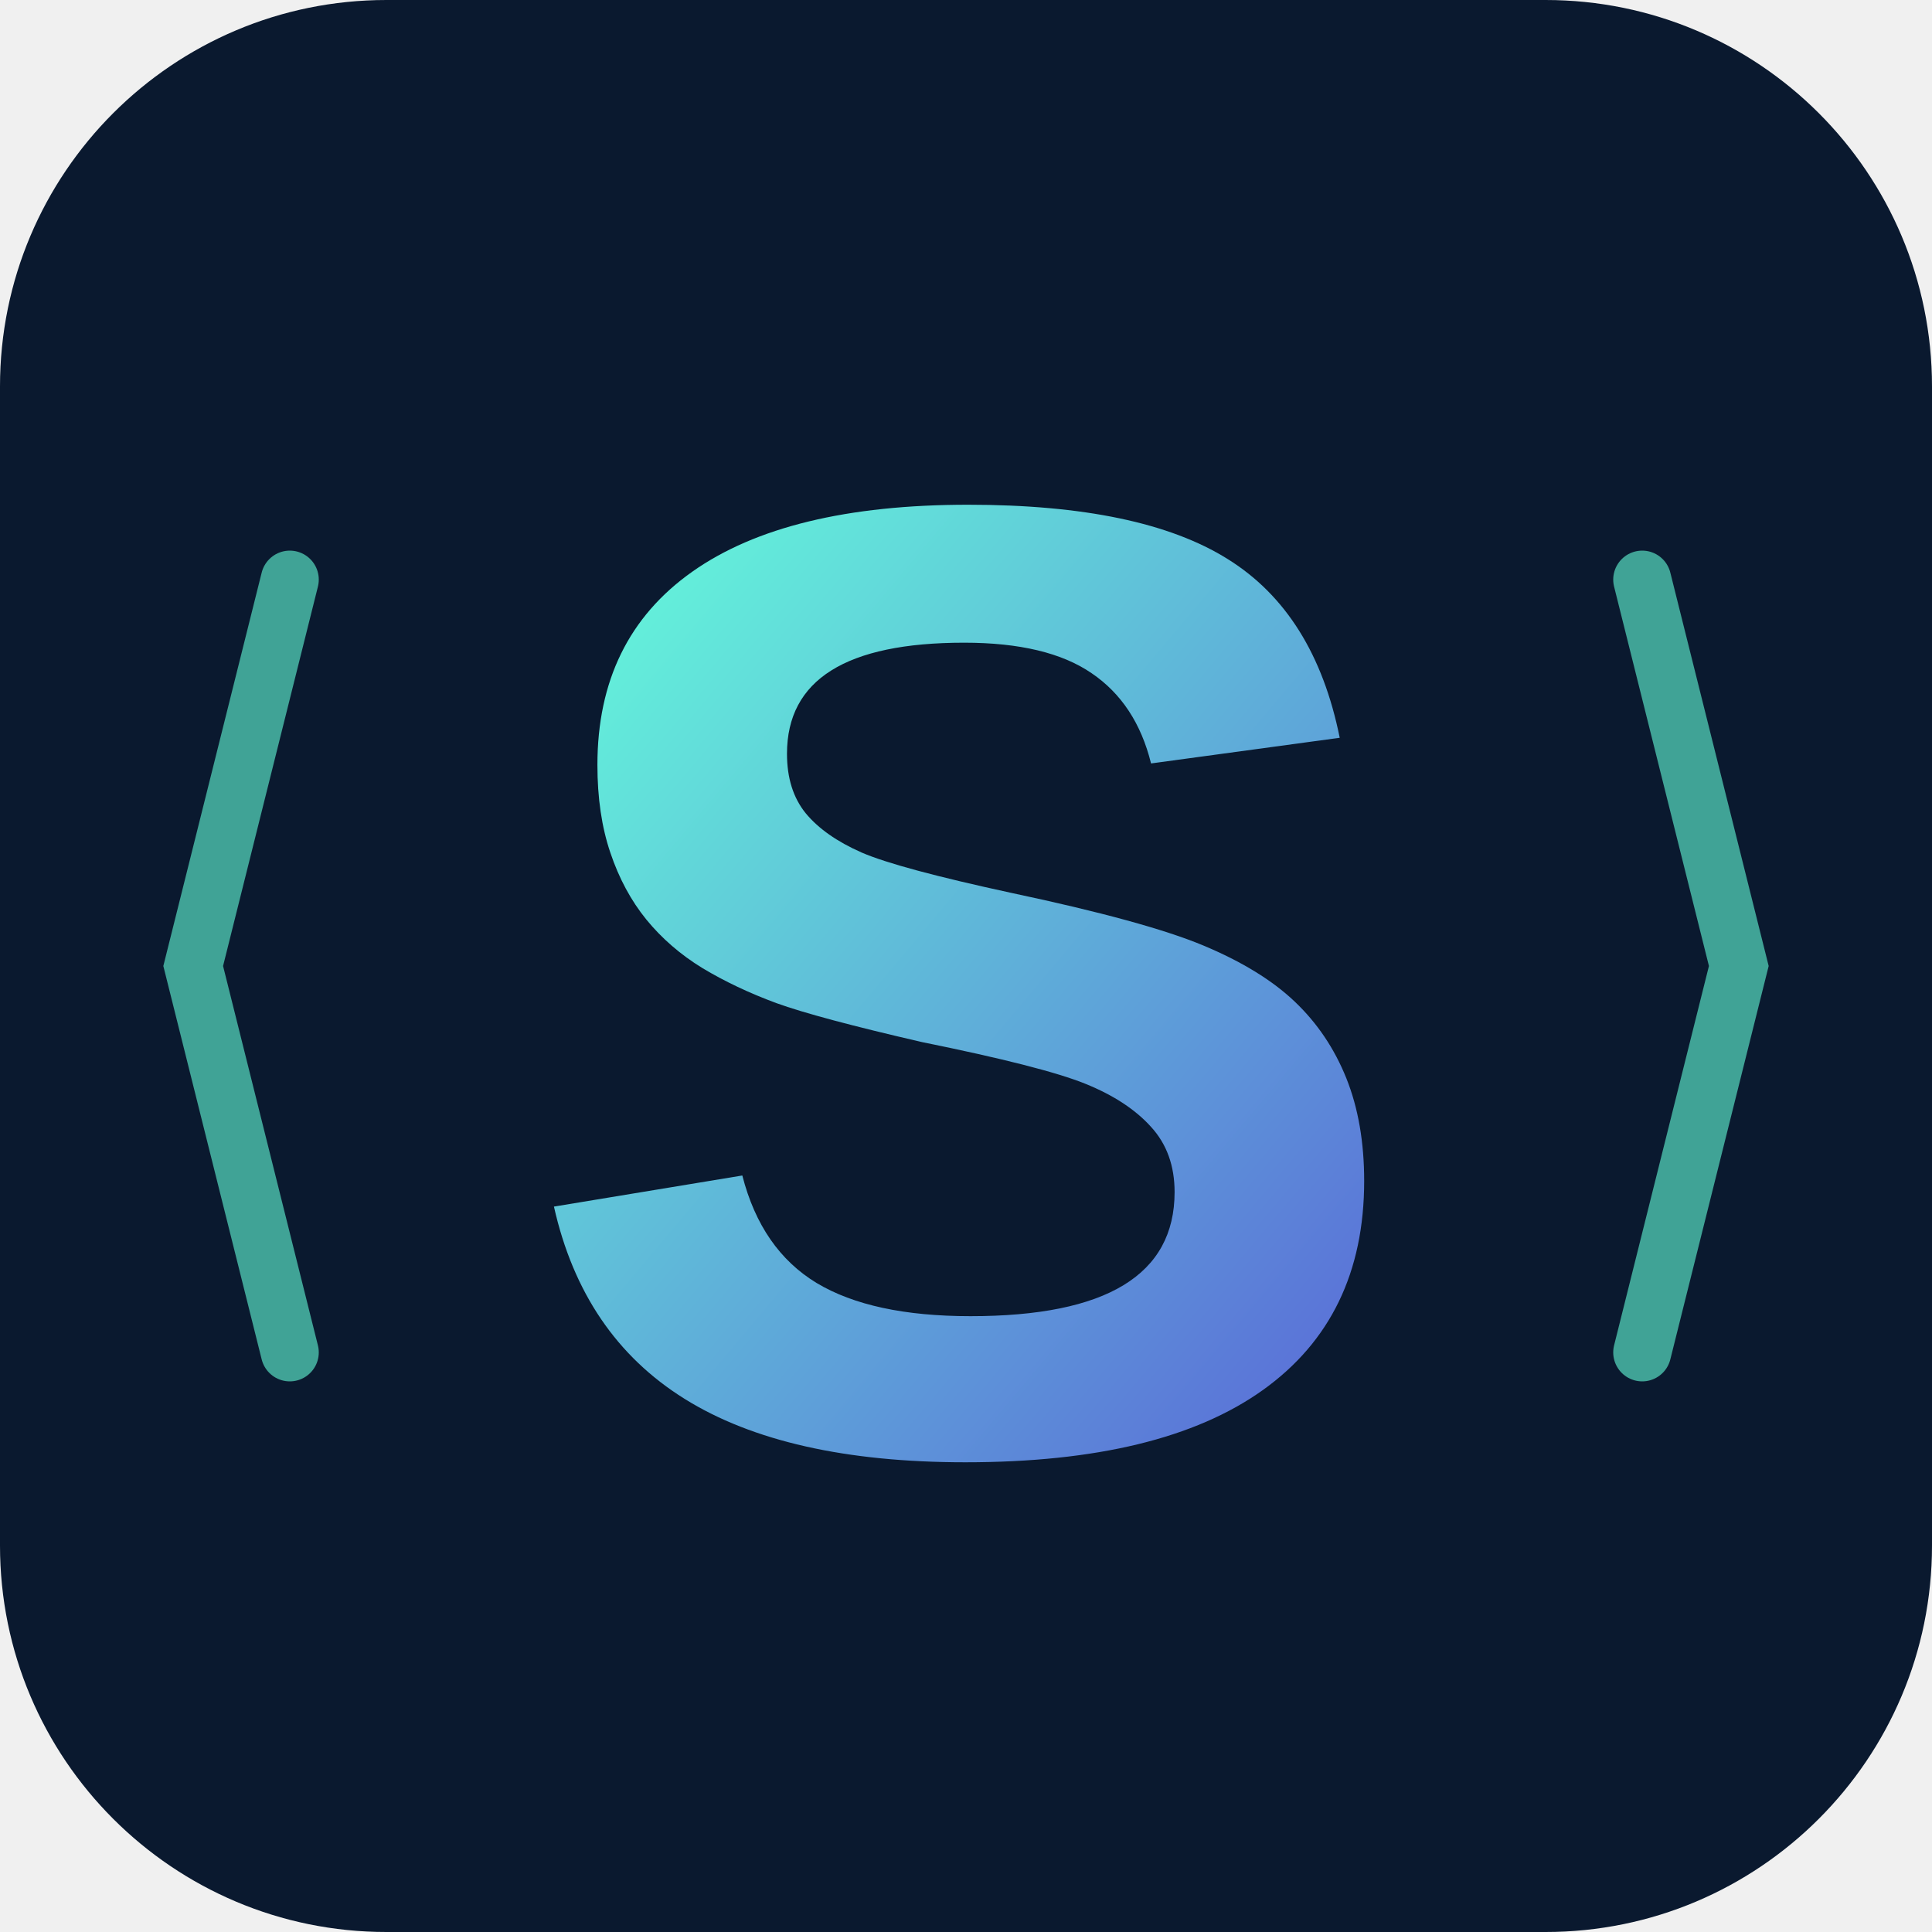
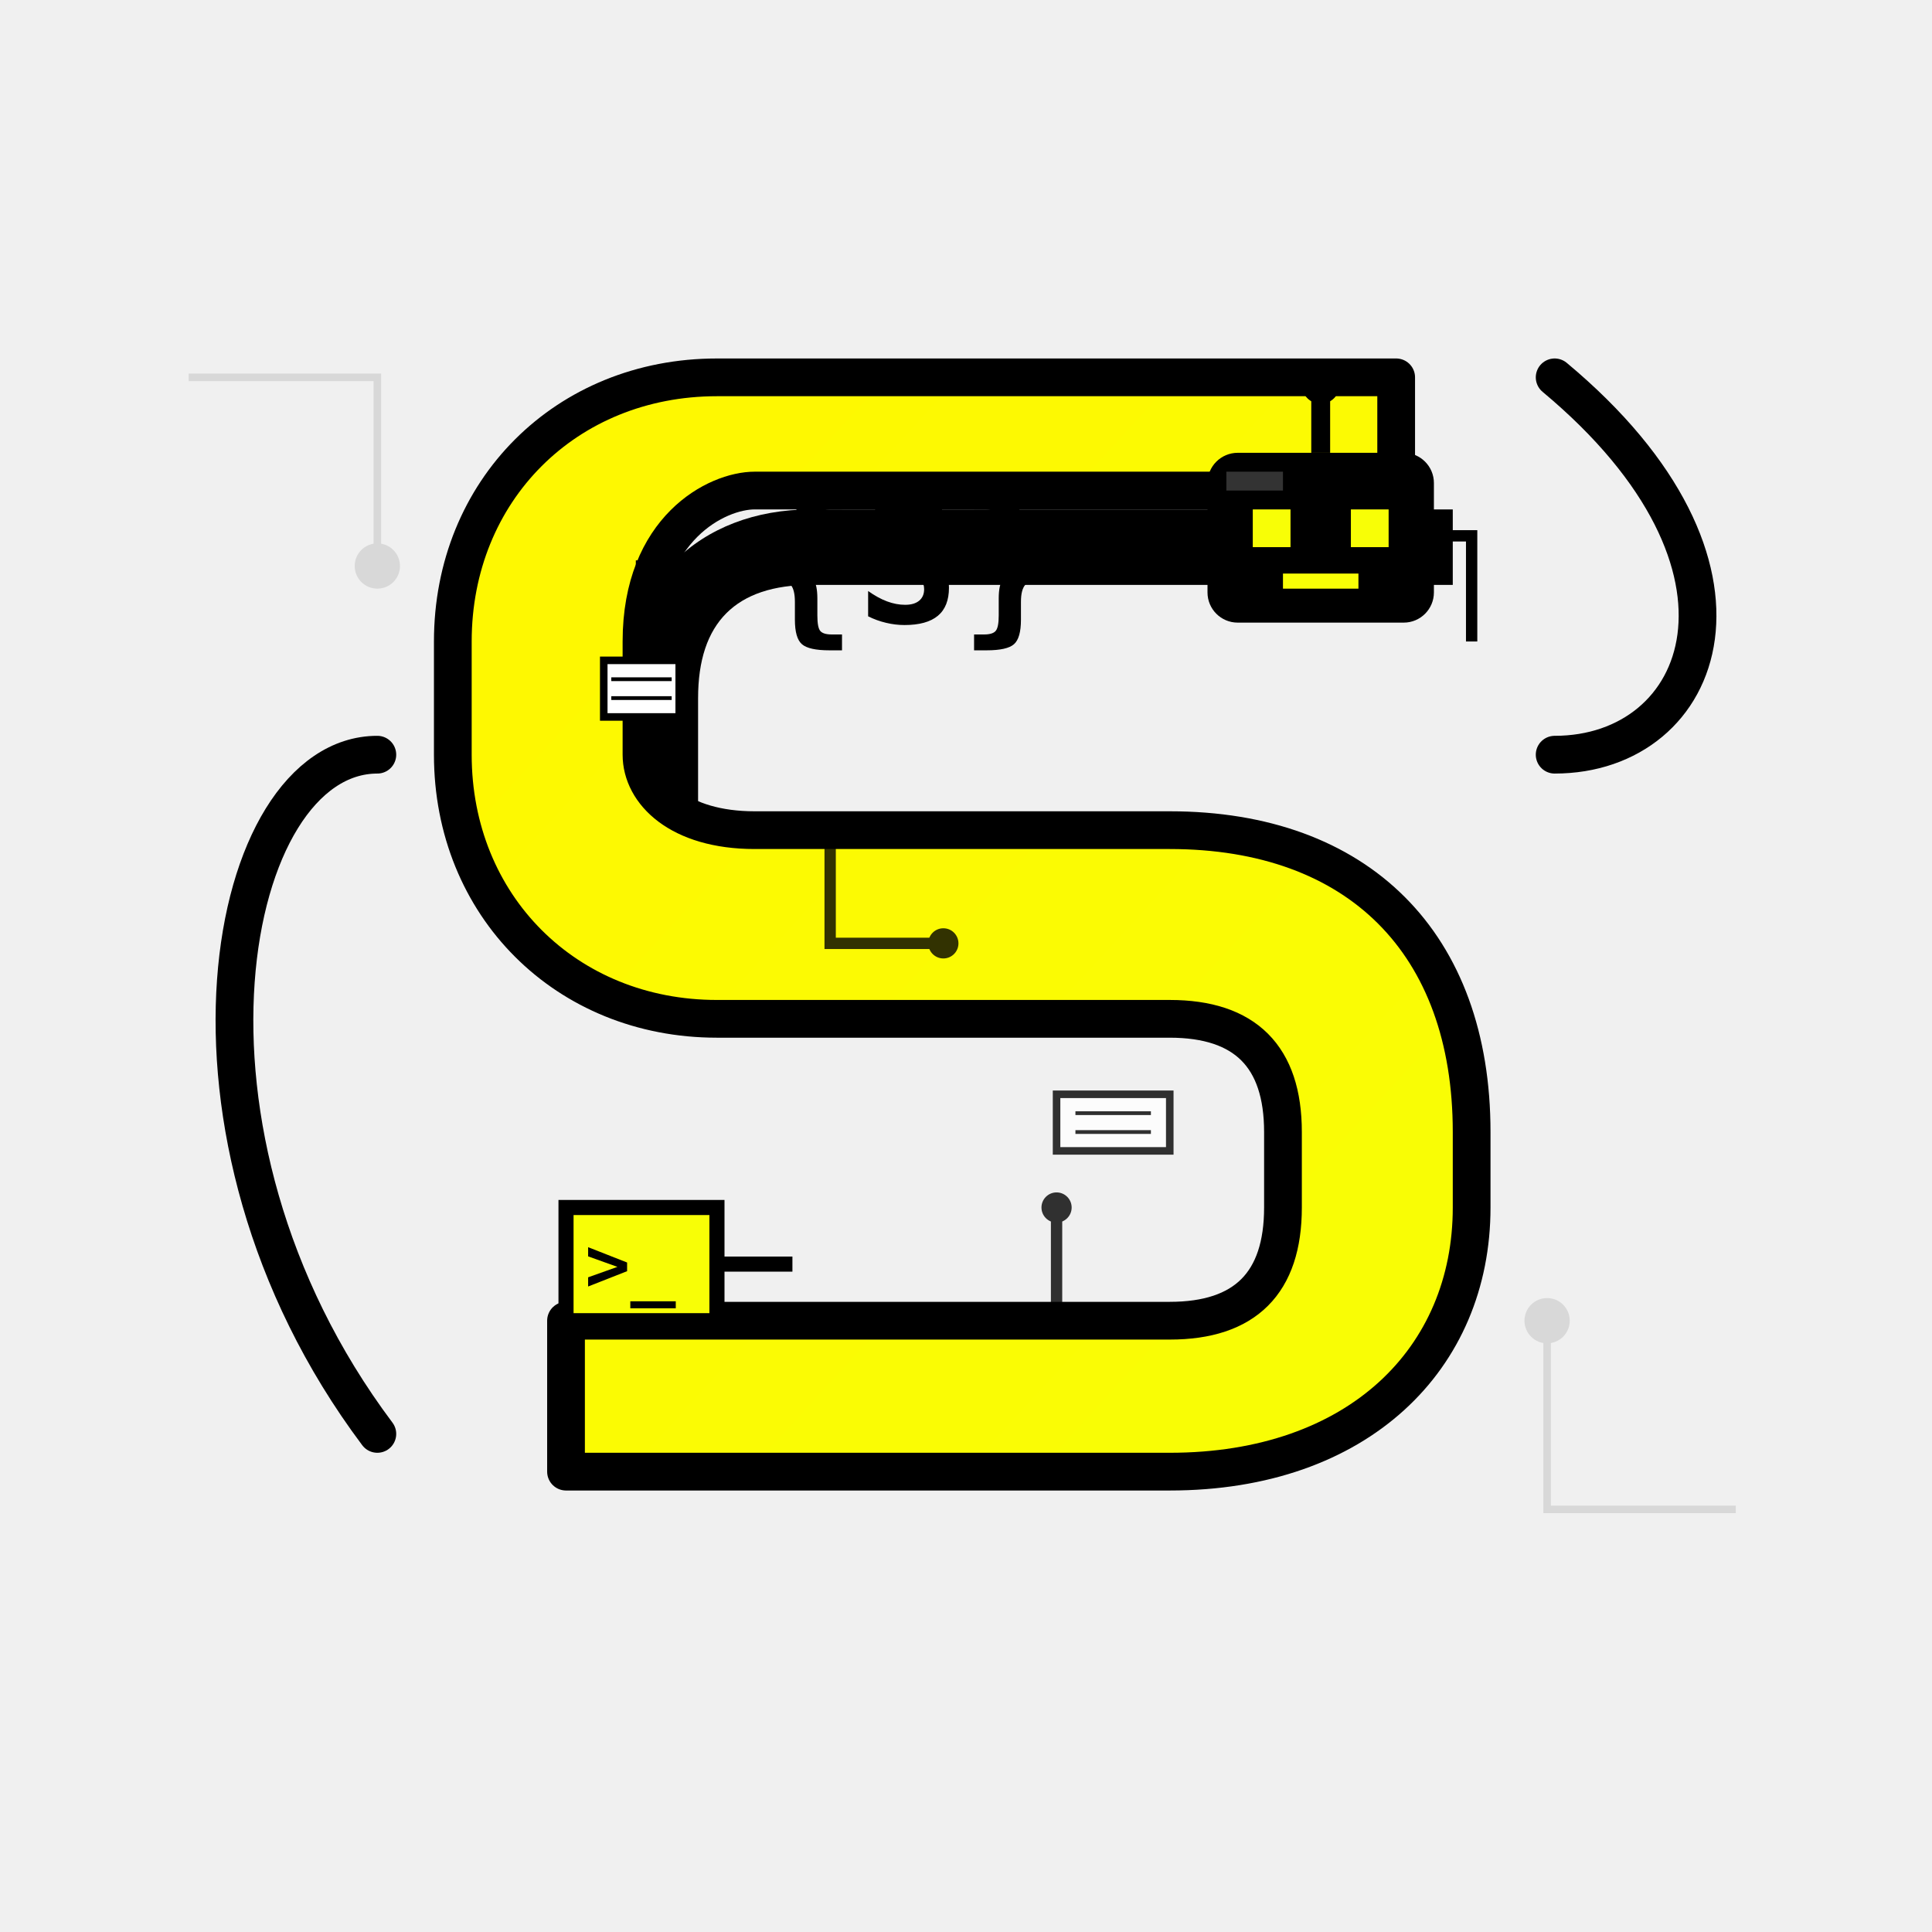
- <svg xmlns="http://www.w3.org/2000/svg" viewBox="0 0 100 100">
+ <svg xmlns="http://www.w3.org/2000/svg" viewBox="0 0 512 512">
  <defs>
-     <linearGradient id="grad" x1="0%" y1="0%" x2="100%" y2="100%">
-       <stop offset="0%" style="stop-color:#64ffda;stop-opacity:1" />
-       <stop offset="100%" style="stop-color:#5a67d8;stop-opacity:1" />
+     <linearGradient id="bodyGrad" x1="0%" y1="0%" x2="100%" y2="100%">
+       <stop offset="0%" style="stop-color:#fff700;stop-opacity:1" />
+       <stop offset="100%" style="stop-color:#f8fe06;stop-opacity:1" />
    </linearGradient>
  </defs>
-   <rect width="100" height="100" fill="#0a192f" rx="20" />
-   <text x="50" y="75" font-family="Arial, sans-serif" font-size="70" font-weight="bold" text-anchor="middle" fill="url(#grad)">S</text>
-   <path d="M 15 30 L 10 50 L 15 70" fill="none" stroke="#64ffda" stroke-width="3" stroke-linecap="round" opacity="0.6" />
-   <path d="M 85 30 L 90 50 L 85 70" fill="none" stroke="#64ffda" stroke-width="3" stroke-linecap="round" opacity="0.6" />
+   <path d="M100 200 C 60 200, 40 300, 100 380" fill="none" stroke="#000" stroke-width="10" stroke-linecap="round" />
+   <path d="M412 200 C 452 200, 472 150, 412 100" fill="none" stroke="#000" stroke-width="10" stroke-linecap="round" />
+   <path d="M370 120 H200 C170 120 150 140 150 170 V200 C150 230 170 250 200 250 H310 C330 250 340 260 340 280 V310 C340 330 330 340 310 340 H160 L140 360 H310 C350 360 370 340 370 310 V280 C370 240 340 220 310 220 H200 C180 220 170 210 170 200 V170 C170 150 180 140 200 140 H370 V120 Z" fill="#000" transform="translate(15, 15)" />
+   <path d="M370 100 H190 C150 100 120 130 120 170 V200 C120 240 150 270 190 270 H310 C330 270 340 280 340 300 V320 C340 340 330 350 310 350 H150 L150 390 H310 C360 390 390 360 390 320 V300 C390 250 360 220 310 220 H200 C180 220 170 210 170 200 V170 C170 140 190 130 200 130 H370 V100 Z" fill="url(#bodyGrad)" stroke="#000" stroke-width="10" stroke-linejoin="round" />
+   <g transform="translate(200, 125)">
+     <text x="0" y="40" font-family="monospace" font-weight="900" font-size="45" fill="#000">{S}</text>
+     <path d="M-10 25 H-30 V50" fill="none" stroke="#000" stroke-width="3" />
+     <rect x="-40" y="50" width="20" height="15" fill="#fff" stroke="#000" stroke-width="2" />
+     <line x1="-38" y1="55" x2="-22" y2="55" stroke="#000" stroke-width="1" />
+     <line x1="-38" y1="60" x2="-22" y2="60" stroke="#000" stroke-width="1" />
+   </g>
+   <g transform="translate(320, 120)">
+     <rect x="0" y="0" width="60" height="45" rx="8" fill="#000" />
+     <path d="M5 5 H20 V10 H5 Z" fill="#333" />
+     <rect x="12" y="15" width="10" height="10" fill="#f8fe06" />
+     <rect x="38" y="15" width="10" height="10" fill="#f8fe06" />
+     <rect x="20" y="32" width="20" height="4" fill="#f8fe06" />
+     <line x1="30" y1="0" x2="30" y2="-15" stroke="#000" stroke-width="5" />
+     <circle cx="30" cy="-18" r="5" fill="#000" />
+     <path d="M60 22 H70 V50" fill="none" stroke="#000" stroke-width="3" />
+   </g>
+   <g transform="translate(150, 320)">
+     <path d="M0 0 H40 V30 H0 Z" fill="#f8fe06" stroke="#000" stroke-width="4" />
+     <text x="5" y="22" font-family="monospace" font-weight="bold" font-size="20" fill="#000">&gt;_</text>
+     <path d="M40 15 H60" fill="none" stroke="#000" stroke-width="4" />
+   </g>
+   <g opacity="0.8">
+     <path d="M250 350 L280 350 L280 320" fill="none" stroke="#000" stroke-width="3" />
+     <circle cx="280" cy="320" r="4" fill="#000" />
+     <path d="M220 220 L220 250 L250 250" fill="none" stroke="#000" stroke-width="3" />
+     <circle cx="250" cy="250" r="4" fill="#000" />
+     <rect x="280" y="290" width="30" height="15" fill="#fff" stroke="#000" stroke-width="2" />
+     <line x1="285" y1="295" x2="305" y2="295" stroke="#000" stroke-width="1" />
+     <line x1="285" y1="300" x2="305" y2="300" stroke="#000" stroke-width="1" />
+   </g>
+   <g opacity="0.1" stroke="#000" stroke-width="2">
+     <path d="M50 100 L100 100 L100 150" fill="none" />
+     <circle cx="100" cy="150" r="5" fill="#000" />
+     <path d="M460 400 L410 400 L410 350" fill="none" />
+     <circle cx="410" cy="350" r="5" fill="#000" />
+   </g>
</svg>
